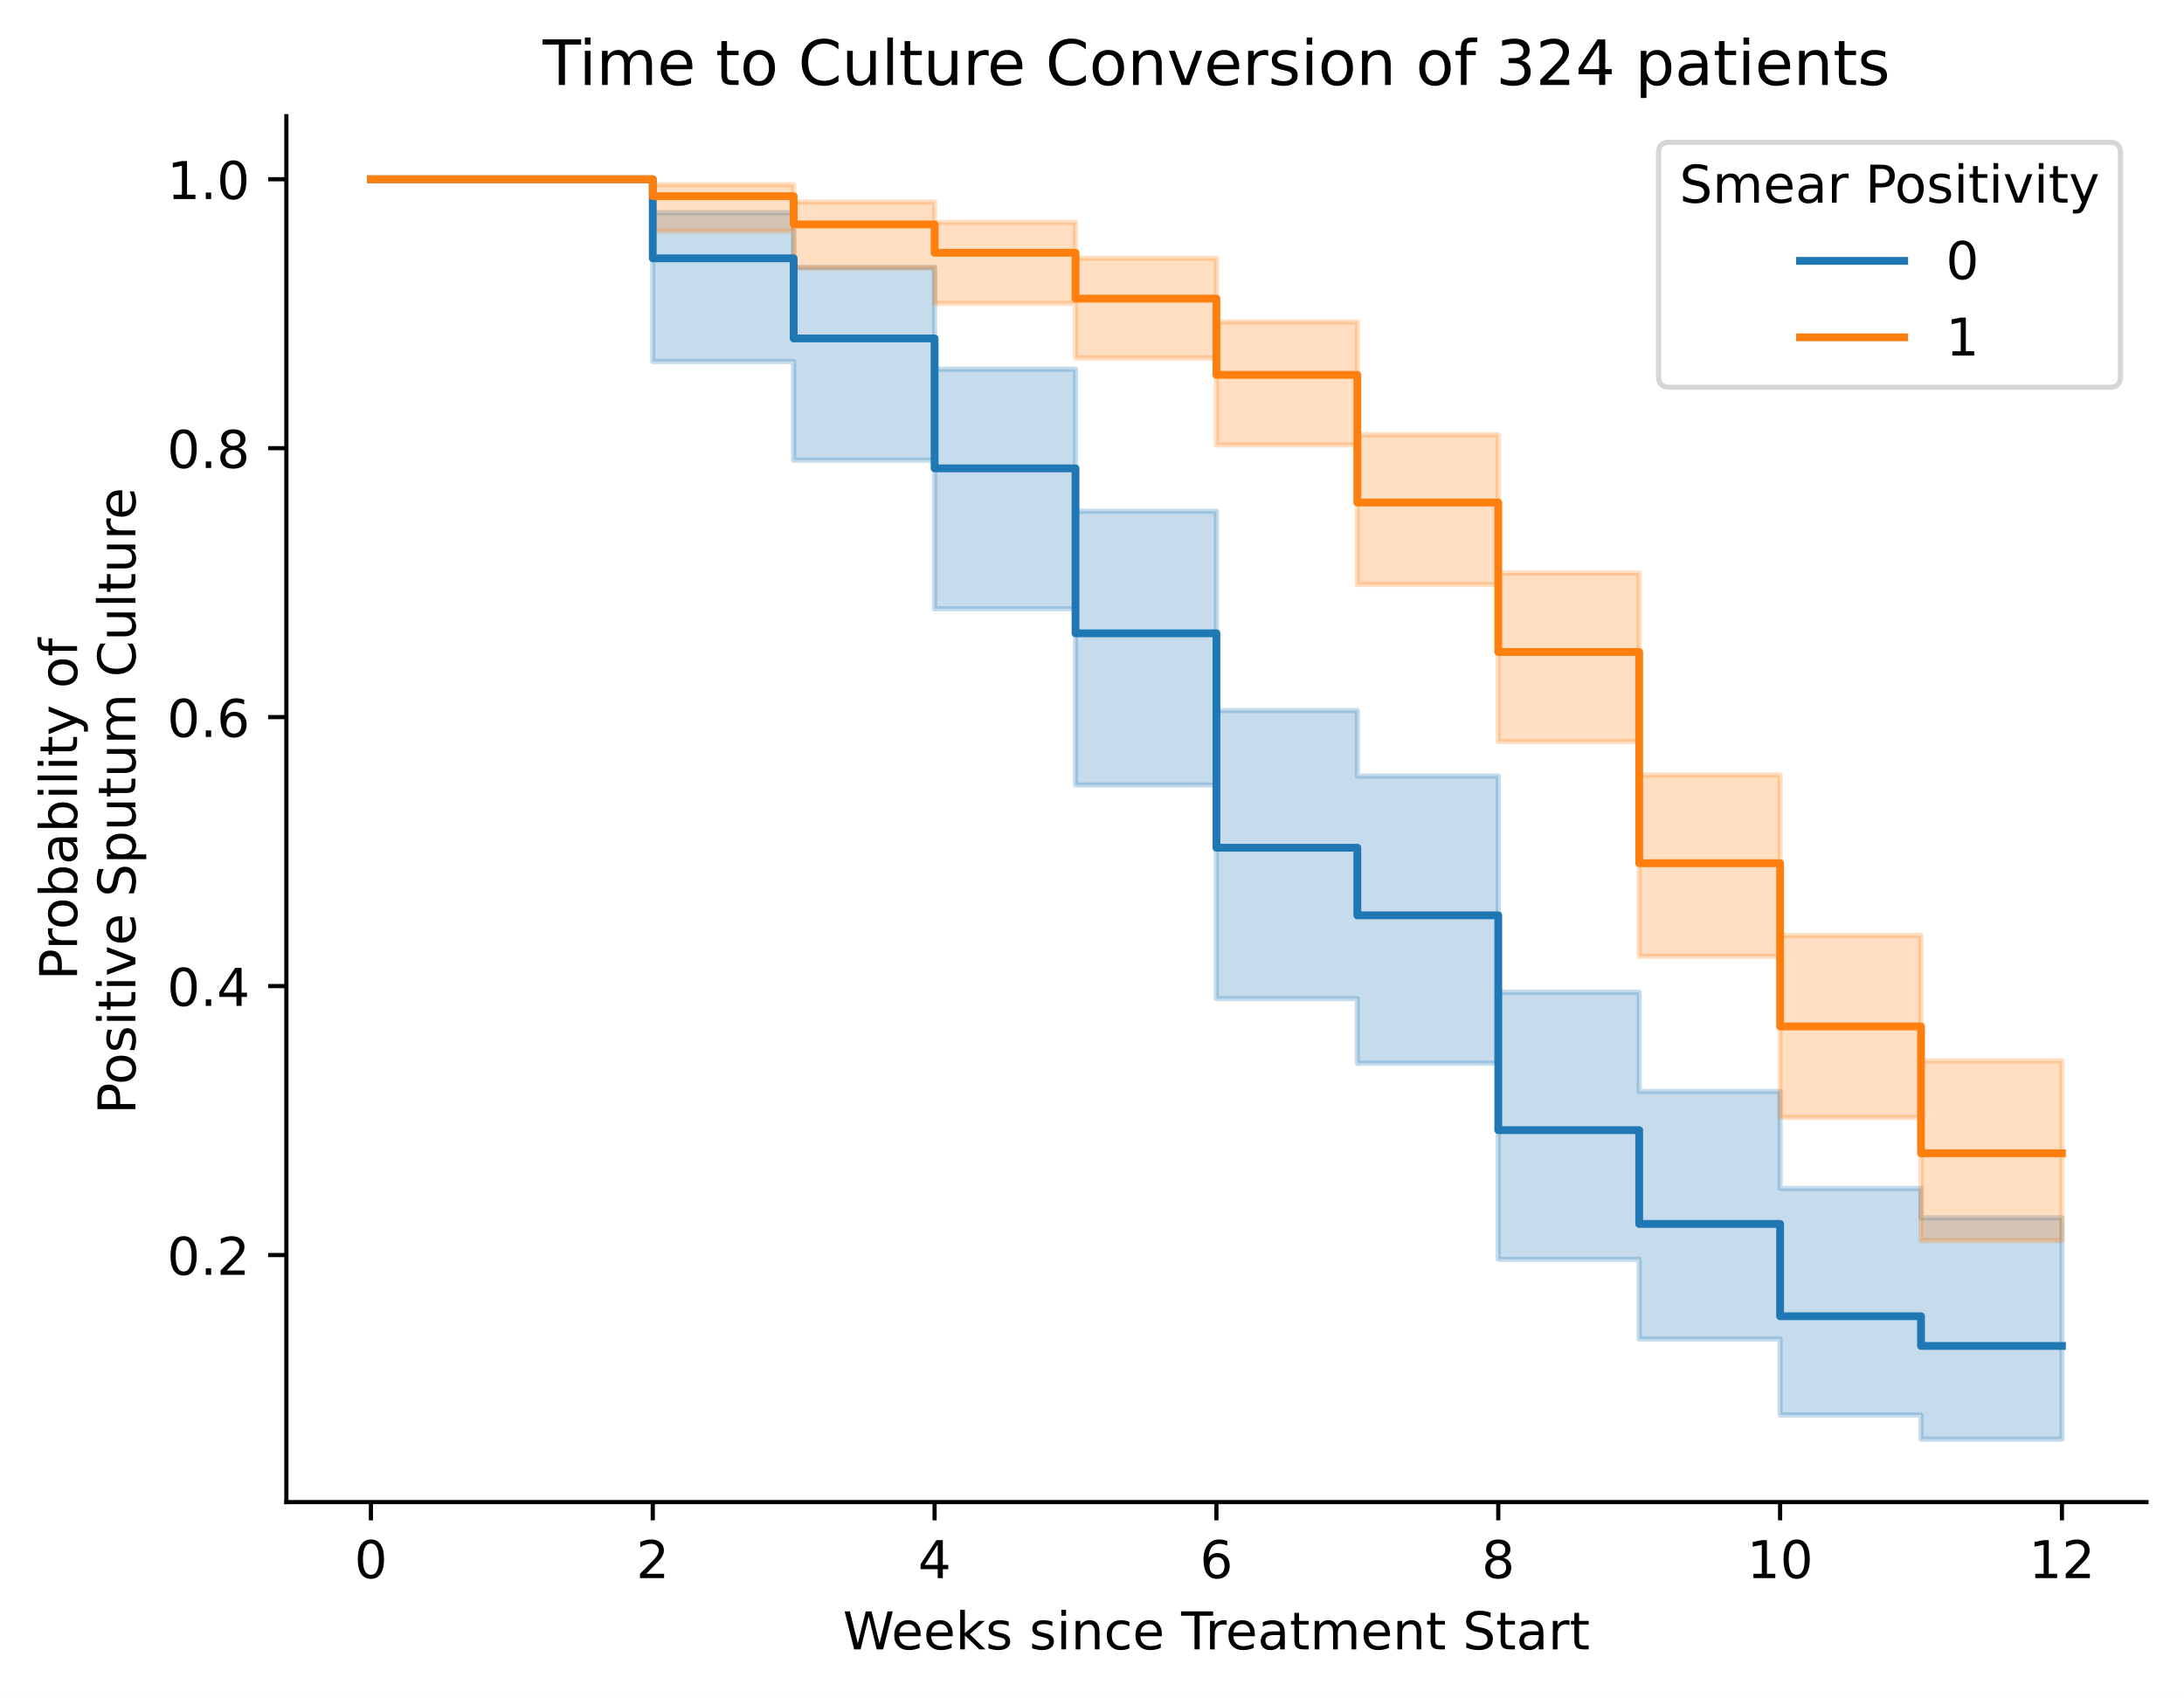
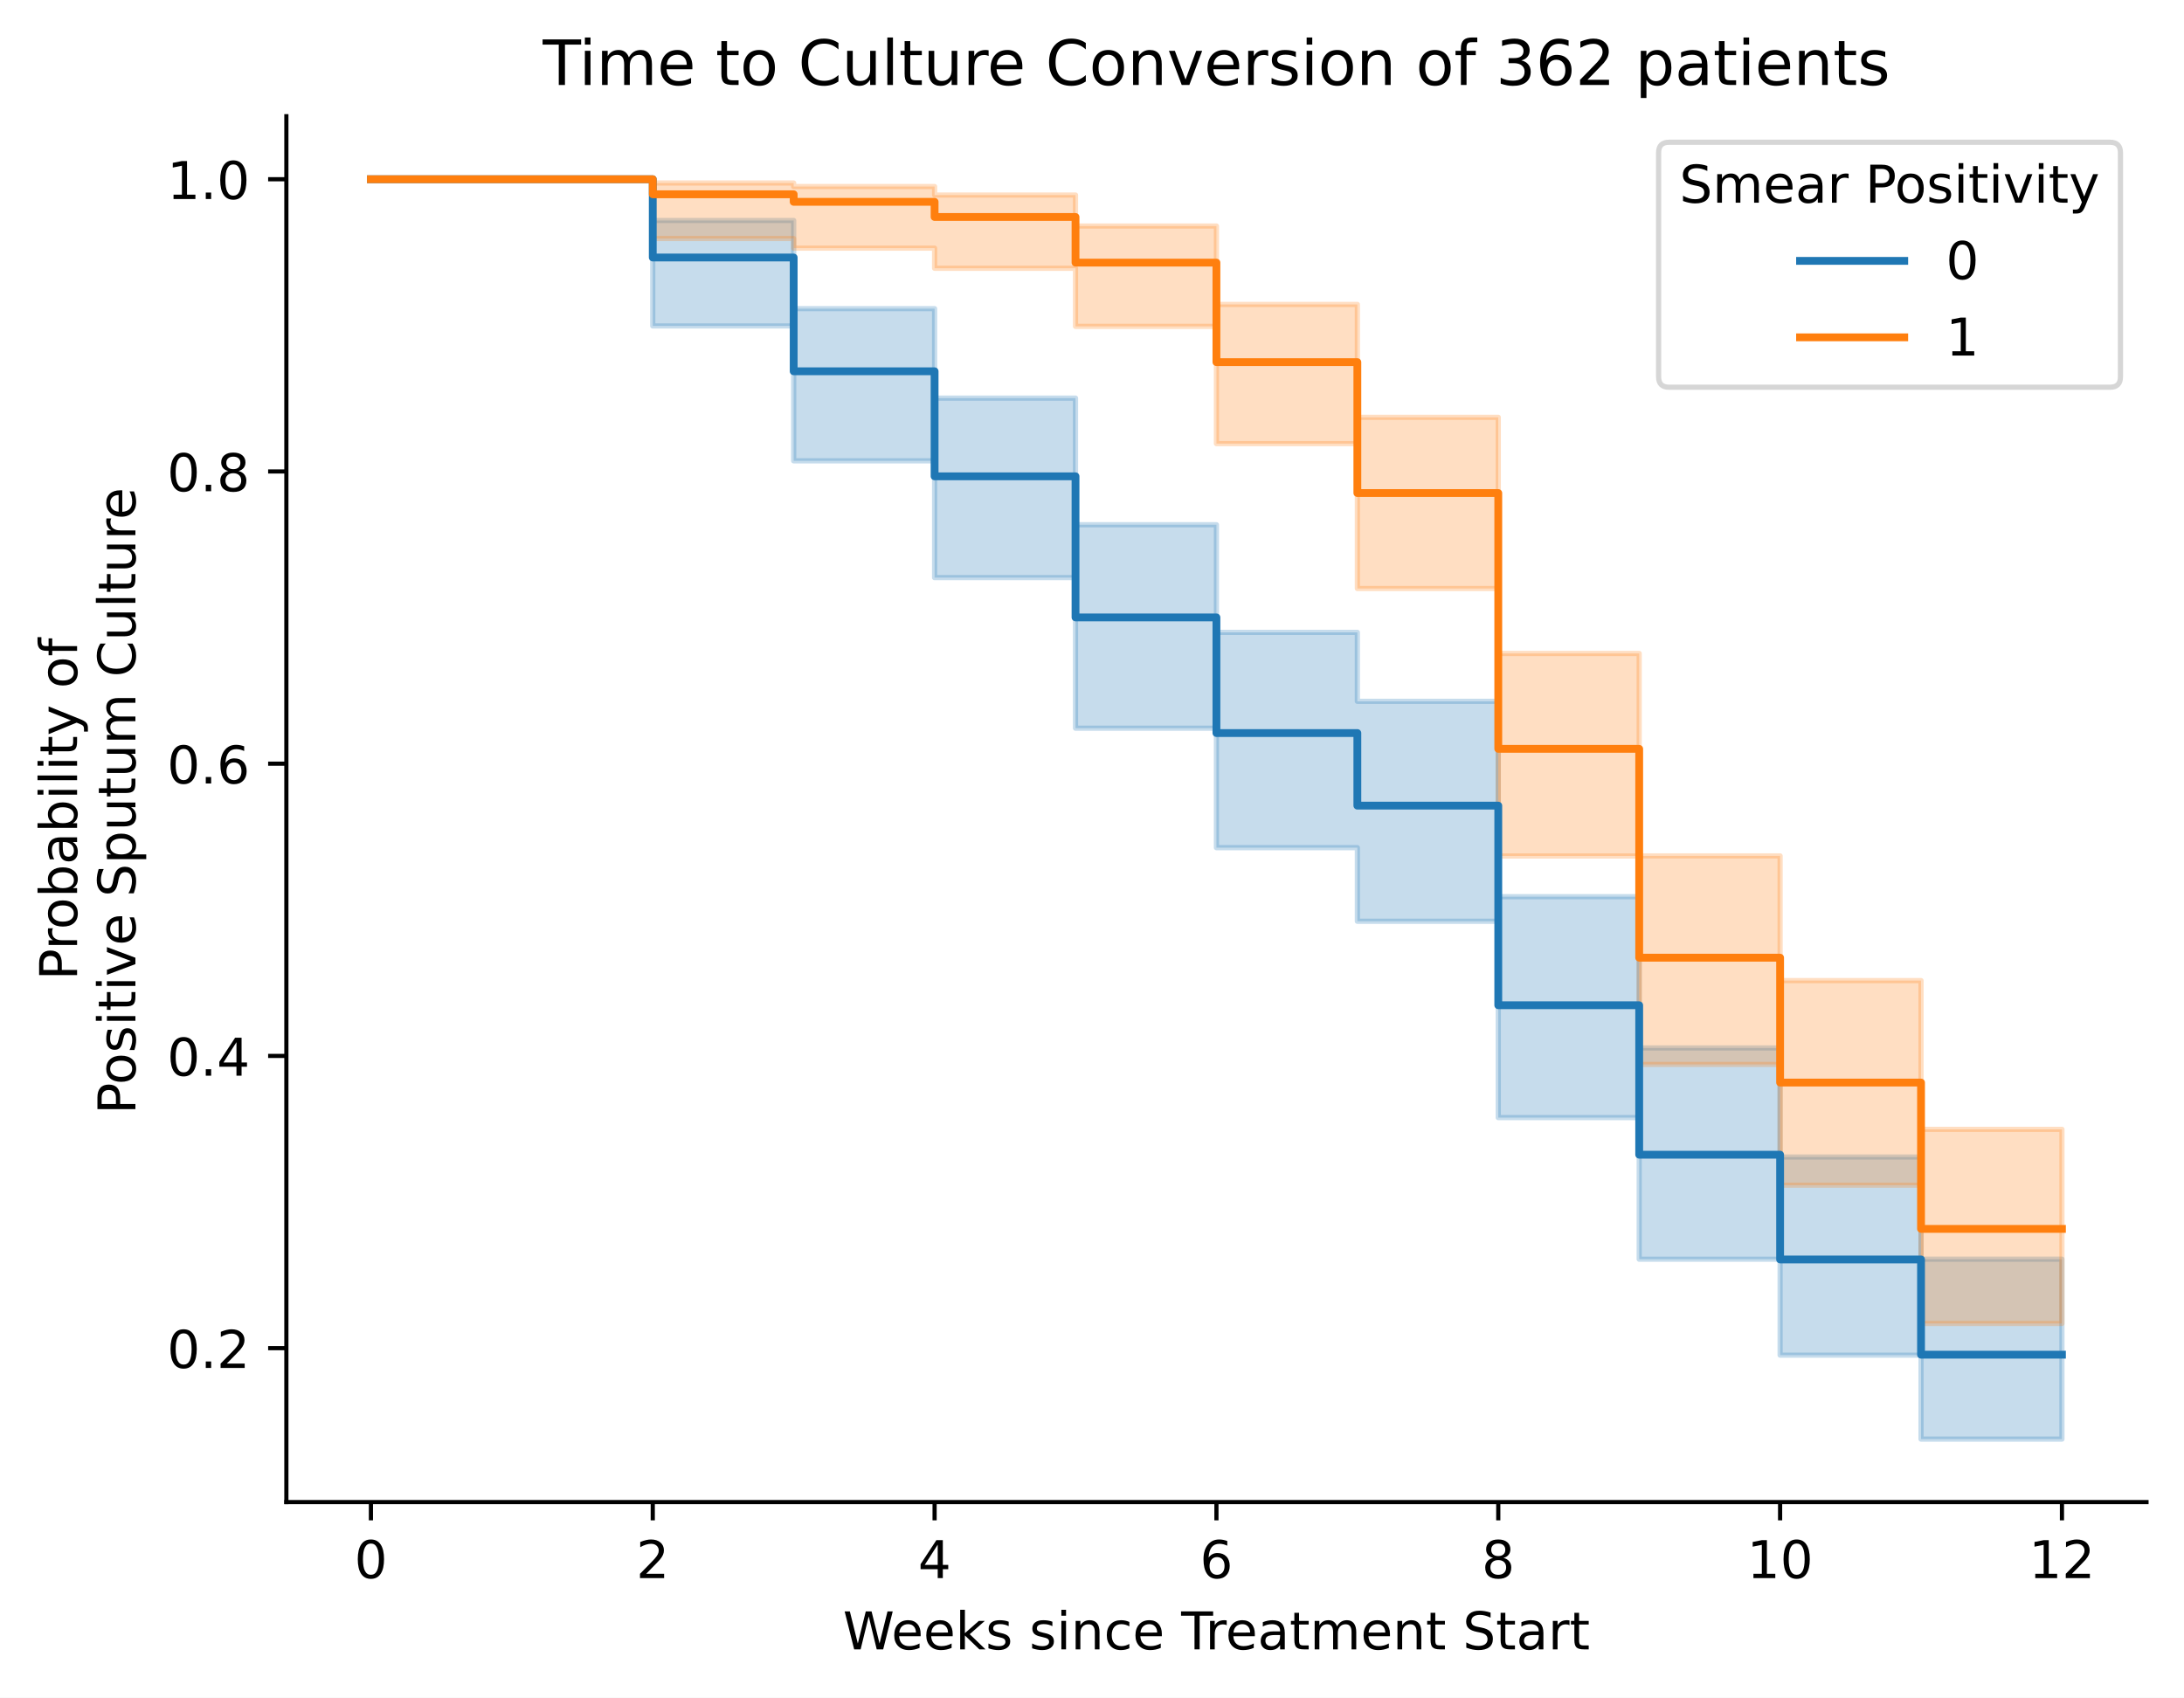
<svg xmlns="http://www.w3.org/2000/svg" xmlns:xlink="http://www.w3.org/1999/xlink" width="419.299pt" height="325.986pt" viewBox="0 0 419.299 325.986" version="1.1">
  <defs>
    <style type="text/css">*{stroke-linejoin: round; stroke-linecap: butt}</style>
  </defs>
  <g id="figure_1">
    <g id="patch_1">
      <path d="M 0 325.986  L 419.299 325.986  L 419.299 0  L 0 0  z " style="fill: #ffffff" />
    </g>
    <g id="axes_1">
      <g id="patch_2">
        <path d="M 54.979 288.43  L 412.099 288.43  L 412.099 22.318  L 54.979 22.318  z " style="fill: #ffffff" />
      </g>
      <g id="PolyCollection_1">
        <defs>
-           <path id="m99a803141c" d="M 71.212 -291.572  L 71.212 -291.572  L 125.321 -291.572  L 125.321 -256.569  L 152.375 -256.569  L 152.375 -237.633  L 179.43 -237.633  L 179.43 -209.095  L 206.485 -209.095  L 206.485 -175.26  L 233.539 -175.26  L 233.539 -134.23  L 260.594 -134.23  L 260.594 -121.825  L 287.648 -121.825  L 287.648 -84.176  L 314.703 -84.176  L 314.703 -68.878  L 341.757 -68.878  L 341.757 -54.281  L 368.812 -54.281  L 368.812 -49.652  L 395.866 -49.652  L 395.866 -49.652  L 395.866 -92.156  L 395.866 -92.156  L 395.866 -92.156  L 368.812 -92.156  L 368.812 -97.784  L 341.757 -97.784  L 341.757 -116.411  L 314.703 -116.411  L 314.703 -135.459  L 287.648 -135.459  L 287.648 -176.963  L 260.594 -176.963  L 260.594 -189.548  L 233.539 -189.548  L 233.539 -227.826  L 206.485 -227.826  L 206.485 -255.095  L 179.43 -255.095  L 179.43 -274.655  L 152.375 -274.655  L 152.375 -285.139  L 125.321 -285.139  L 125.321 -291.572  L 71.212 -291.572  z " style="stroke: #1f77b4; stroke-opacity: 0.25" />
+           <path id="m50fc0c1770" d="M 71.212 -291.572  L 71.212 -291.572  L 125.321 -291.572  L 125.321 -263.397  L 152.375 -263.397  L 152.375 -237.497  L 179.43 -237.497  L 179.43 -215.072  L 206.485 -215.072  L 206.485 -186.16  L 233.539 -186.16  L 233.539 -163.22  L 260.594 -163.22  L 260.594 -149.087  L 287.648 -149.087  L 287.648 -111.39  L 314.703 -111.39  L 314.703 -84.195  L 341.757 -84.195  L 341.757 -65.771  L 368.812 -65.771  L 368.812 -49.652  L 395.866 -49.652  L 395.866 -49.652  L 395.866 -84.203  L 395.866 -84.203  L 395.866 -84.203  L 368.812 -84.203  L 368.812 -103.818  L 341.757 -103.818  L 341.757 -124.759  L 314.703 -124.759  L 314.703 -153.805  L 287.648 -153.805  L 287.648 -191.32  L 260.594 -191.32  L 260.594 -204.559  L 233.539 -204.559  L 233.539 -225.232  L 206.485 -225.232  L 206.485 -249.541  L 179.43 -249.541  L 179.43 -266.719  L 152.375 -266.719  L 152.375 -283.649  L 125.321 -283.649  L 125.321 -291.572  L 71.212 -291.572  z " style="stroke: #1f77b4; stroke-opacity: 0.25" />
        </defs>
-         <g clip-path="url(#p870576a535)">
-           <use xlink:href="#m99a803141c" x="0" y="325.986" style="fill: #1f77b4; fill-opacity: 0.25; stroke: #1f77b4; stroke-opacity: 0.25" />
+         <g clip-path="url(#p5bf9f78419)">
+           <use xlink:href="#m50fc0c1770" x="0" y="325.986" style="fill: #1f77b4; fill-opacity: 0.25; stroke: #1f77b4; stroke-opacity: 0.25" />
        </g>
      </g>
      <g id="PolyCollection_2">
        <defs>
-           <path id="mbe8185b629" d="M 71.212 -291.572  L 71.212 -291.572  L 98.266 -291.572  L 98.266 -291.572  L 125.321 -291.572  L 125.321 -281.613  L 152.375 -281.613  L 152.375 -274.508  L 179.43 -274.508  L 179.43 -267.722  L 206.485 -267.722  L 206.485 -257.251  L 233.539 -257.251  L 233.539 -240.554  L 260.594 -240.554  L 260.594 -213.742  L 287.648 -213.742  L 287.648 -183.593  L 314.703 -183.593  L 314.703 -142.36  L 341.757 -142.36  L 341.757 -111.428  L 368.812 -111.428  L 368.812 -87.769  L 395.866 -87.769  L 395.866 -87.769  L 395.866 -122.262  L 395.866 -122.262  L 395.866 -122.262  L 368.812 -122.262  L 368.812 -146.348  L 341.757 -146.348  L 341.757 -177.156  L 314.703 -177.156  L 314.703 -215.956  L 287.648 -215.956  L 287.648 -242.497  L 260.594 -242.497  L 260.594 -264.156  L 233.539 -264.156  L 233.539 -276.388  L 206.485 -276.388  L 206.485 -283.273  L 179.43 -283.273  L 179.43 -287.195  L 152.375 -287.195  L 152.375 -290.518  L 125.321 -290.518  L 125.321 -291.572  L 98.266 -291.572  L 98.266 -291.572  L 71.212 -291.572  z " style="stroke: #ff7f0e; stroke-opacity: 0.25" />
+           <path id="m0e8eec5d6a" d="M 71.212 -291.572  L 71.212 -291.572  L 125.321 -291.572  L 125.321 -280.184  L 152.375 -280.184  L 152.375 -278.337  L 179.43 -278.337  L 179.43 -274.476  L 206.485 -274.476  L 206.485 -263.316  L 233.539 -263.316  L 233.539 -240.804  L 260.594 -240.804  L 260.594 -212.983  L 287.648 -212.983  L 287.648 -161.622  L 314.703 -161.622  L 314.703 -121.6  L 341.757 -121.6  L 341.757 -98.407  L 368.812 -98.407  L 368.812 -71.853  L 395.866 -71.853  L 395.866 -71.853  L 395.866 -109.129  L 395.866 -109.129  L 395.866 -109.129  L 368.812 -109.129  L 368.812 -137.693  L 341.757 -137.693  L 341.757 -161.635  L 314.703 -161.635  L 314.703 -200.51  L 287.648 -200.51  L 287.648 -245.854  L 260.594 -245.854  L 260.594 -267.524  L 233.539 -267.524  L 233.539 -282.588  L 206.485 -282.588  L 206.485 -288.533  L 179.43 -288.533  L 179.43 -290.166  L 152.375 -290.166  L 152.375 -290.846  L 125.321 -290.846  L 125.321 -291.572  L 71.212 -291.572  z " style="stroke: #ff7f0e; stroke-opacity: 0.25" />
        </defs>
-         <g clip-path="url(#p870576a535)">
-           <use xlink:href="#mbe8185b629" x="0" y="325.986" style="fill: #ff7f0e; fill-opacity: 0.25; stroke: #ff7f0e; stroke-opacity: 0.25" />
+         <g clip-path="url(#p5bf9f78419)">
+           <use xlink:href="#m0e8eec5d6a" x="0" y="325.986" style="fill: #ff7f0e; fill-opacity: 0.25; stroke: #ff7f0e; stroke-opacity: 0.25" />
        </g>
      </g>
      <g id="matplotlib.axis_1">
        <g id="xtick_1">
          <g id="line2d_1">
            <defs>
-               <path id="m3763940295" d="M 0 0  L 0 3.5  " style="stroke: #000000; stroke-width: 0.8" />
+               <path id="m366f768bfb" d="M 0 0  L 0 3.5  " style="stroke: #000000; stroke-width: 0.8" />
            </defs>
            <g>
-               <use xlink:href="#m3763940295" x="71.212" y="288.43" style="stroke: #000000; stroke-width: 0.8" />
+               <use xlink:href="#m366f768bfb" x="71.212" y="288.43" style="stroke: #000000; stroke-width: 0.8" />
            </g>
          </g>
          <g id="text_1">
            <g transform="translate(68.03054 303.0286) scale(0.1 -0.1)">
              <defs>
                <path id="DejaVuSans-30" d="M 2034 4250  Q 1547 4250 1301 3770  Q 1056 3291 1056 2328  Q 1056 1369 1301 889  Q 1547 409 2034 409  Q 2525 409 2770 889  Q 3016 1369 3016 2328  Q 3016 3291 2770 3770  Q 2525 4250 2034 4250  z M 2034 4750  Q 2819 4750 3233 4129  Q 3647 3509 3647 2328  Q 3647 1150 3233 529  Q 2819 -91 2034 -91  Q 1250 -91 836 529  Q 422 1150 422 2328  Q 422 3509 836 4129  Q 1250 4750 2034 4750  z " transform="scale(0.015625)" />
              </defs>
              <use xlink:href="#DejaVuSans-30" />
            </g>
          </g>
        </g>
        <g id="xtick_2">
          <g id="line2d_2">
            <g>
-               <use xlink:href="#m3763940295" x="125.321" y="288.43" style="stroke: #000000; stroke-width: 0.8" />
+               <use xlink:href="#m366f768bfb" x="125.321" y="288.43" style="stroke: #000000; stroke-width: 0.8" />
            </g>
          </g>
          <g id="text_2">
            <g transform="translate(122.1396 303.0286) scale(0.1 -0.1)">
              <defs>
                <path id="DejaVuSans-32" d="M 1228 531  L 3431 531  L 3431 0  L 469 0  L 469 531  Q 828 903 1448 1529  Q 2069 2156 2228 2338  Q 2531 2678 2651 2914  Q 2772 3150 2772 3378  Q 2772 3750 2511 3984  Q 2250 4219 1831 4219  Q 1534 4219 1204 4116  Q 875 4013 500 3803  L 500 4441  Q 881 4594 1212 4672  Q 1544 4750 1819 4750  Q 2544 4750 2975 4387  Q 3406 4025 3406 3419  Q 3406 3131 3298 2873  Q 3191 2616 2906 2266  Q 2828 2175 2409 1742  Q 1991 1309 1228 531  z " transform="scale(0.015625)" />
              </defs>
              <use xlink:href="#DejaVuSans-32" />
            </g>
          </g>
        </g>
        <g id="xtick_3">
          <g id="line2d_3">
            <g>
-               <use xlink:href="#m3763940295" x="179.43" y="288.43" style="stroke: #000000; stroke-width: 0.8" />
+               <use xlink:href="#m366f768bfb" x="179.43" y="288.43" style="stroke: #000000; stroke-width: 0.8" />
            </g>
          </g>
          <g id="text_3">
            <g transform="translate(176.2487 303.0286) scale(0.1 -0.1)">
              <defs>
                <path id="DejaVuSans-34" d="M 2419 4116  L 825 1625  L 2419 1625  L 2419 4116  z M 2253 4666  L 3047 4666  L 3047 1625  L 3713 1625  L 3713 1100  L 3047 1100  L 3047 0  L 2419 0  L 2419 1100  L 313 1100  L 313 1709  L 2253 4666  z " transform="scale(0.015625)" />
              </defs>
              <use xlink:href="#DejaVuSans-34" />
            </g>
          </g>
        </g>
        <g id="xtick_4">
          <g id="line2d_4">
            <g>
-               <use xlink:href="#m3763940295" x="233.539" y="288.43" style="stroke: #000000; stroke-width: 0.8" />
+               <use xlink:href="#m366f768bfb" x="233.539" y="288.43" style="stroke: #000000; stroke-width: 0.8" />
            </g>
          </g>
          <g id="text_4">
            <g transform="translate(230.3578 303.0286) scale(0.1 -0.1)">
              <defs>
                <path id="DejaVuSans-36" d="M 2113 2584  Q 1688 2584 1439 2293  Q 1191 2003 1191 1497  Q 1191 994 1439 701  Q 1688 409 2113 409  Q 2538 409 2786 701  Q 3034 994 3034 1497  Q 3034 2003 2786 2293  Q 2538 2584 2113 2584  z M 3366 4563  L 3366 3988  Q 3128 4100 2886 4159  Q 2644 4219 2406 4219  Q 1781 4219 1451 3797  Q 1122 3375 1075 2522  Q 1259 2794 1537 2939  Q 1816 3084 2150 3084  Q 2853 3084 3261 2657  Q 3669 2231 3669 1497  Q 3669 778 3244 343  Q 2819 -91 2113 -91  Q 1303 -91 875 529  Q 447 1150 447 2328  Q 447 3434 972 4092  Q 1497 4750 2381 4750  Q 2619 4750 2861 4703  Q 3103 4656 3366 4563  z " transform="scale(0.015625)" />
              </defs>
              <use xlink:href="#DejaVuSans-36" />
            </g>
          </g>
        </g>
        <g id="xtick_5">
          <g id="line2d_5">
            <g>
-               <use xlink:href="#m3763940295" x="287.648" y="288.43" style="stroke: #000000; stroke-width: 0.8" />
+               <use xlink:href="#m366f768bfb" x="287.648" y="288.43" style="stroke: #000000; stroke-width: 0.8" />
            </g>
          </g>
          <g id="text_5">
            <g transform="translate(284.4669 303.0286) scale(0.1 -0.1)">
              <defs>
                <path id="DejaVuSans-38" d="M 2034 2216  Q 1584 2216 1326 1975  Q 1069 1734 1069 1313  Q 1069 891 1326 650  Q 1584 409 2034 409  Q 2484 409 2743 651  Q 3003 894 3003 1313  Q 3003 1734 2745 1975  Q 2488 2216 2034 2216  z M 1403 2484  Q 997 2584 770 2862  Q 544 3141 544 3541  Q 544 4100 942 4425  Q 1341 4750 2034 4750  Q 2731 4750 3128 4425  Q 3525 4100 3525 3541  Q 3525 3141 3298 2862  Q 3072 2584 2669 2484  Q 3125 2378 3379 2068  Q 3634 1759 3634 1313  Q 3634 634 3220 271  Q 2806 -91 2034 -91  Q 1263 -91 848 271  Q 434 634 434 1313  Q 434 1759 690 2068  Q 947 2378 1403 2484  z M 1172 3481  Q 1172 3119 1398 2916  Q 1625 2713 2034 2713  Q 2441 2713 2670 2916  Q 2900 3119 2900 3481  Q 2900 3844 2670 4047  Q 2441 4250 2034 4250  Q 1625 4250 1398 4047  Q 1172 3844 1172 3481  z " transform="scale(0.015625)" />
              </defs>
              <use xlink:href="#DejaVuSans-38" />
            </g>
          </g>
        </g>
        <g id="xtick_6">
          <g id="line2d_6">
            <g>
-               <use xlink:href="#m3763940295" x="341.757" y="288.43" style="stroke: #000000; stroke-width: 0.8" />
+               <use xlink:href="#m366f768bfb" x="341.757" y="288.43" style="stroke: #000000; stroke-width: 0.8" />
            </g>
          </g>
          <g id="text_6">
            <g transform="translate(335.3947 303.0286) scale(0.1 -0.1)">
              <defs>
                <path id="DejaVuSans-31" d="M 794 531  L 1825 531  L 1825 4091  L 703 3866  L 703 4441  L 1819 4666  L 2450 4666  L 2450 531  L 3481 531  L 3481 0  L 794 0  L 794 531  z " transform="scale(0.015625)" />
              </defs>
              <use xlink:href="#DejaVuSans-31" />
              <use xlink:href="#DejaVuSans-30" x="63.623" />
            </g>
          </g>
        </g>
        <g id="xtick_7">
          <g id="line2d_7">
            <g>
-               <use xlink:href="#m3763940295" x="395.866" y="288.43" style="stroke: #000000; stroke-width: 0.8" />
+               <use xlink:href="#m366f768bfb" x="395.866" y="288.43" style="stroke: #000000; stroke-width: 0.8" />
            </g>
          </g>
          <g id="text_7">
            <g transform="translate(389.5038 303.0286) scale(0.1 -0.1)">
              <use xlink:href="#DejaVuSans-31" />
              <use xlink:href="#DejaVuSans-32" x="63.623" />
            </g>
          </g>
        </g>
        <g id="text_8">
          <g transform="translate(161.8305 316.7067) scale(0.1 -0.1)">
            <defs>
              <path id="DejaVuSans-57" d="M 213 4666  L 850 4666  L 1831 722  L 2809 4666  L 3519 4666  L 4500 722  L 5478 4666  L 6119 4666  L 4947 0  L 4153 0  L 3169 4050  L 2175 0  L 1381 0  L 213 4666  z " transform="scale(0.015625)" />
              <path id="DejaVuSans-65" d="M 3597 1894  L 3597 1613  L 953 1613  Q 991 1019 1311 708  Q 1631 397 2203 397  Q 2534 397 2845 478  Q 3156 559 3463 722  L 3463 178  Q 3153 47 2828 -22  Q 2503 -91 2169 -91  Q 1331 -91 842 396  Q 353 884 353 1716  Q 353 2575 817 3079  Q 1281 3584 2069 3584  Q 2775 3584 3186 3129  Q 3597 2675 3597 1894  z M 3022 2063  Q 3016 2534 2758 2815  Q 2500 3097 2075 3097  Q 1594 3097 1305 2825  Q 1016 2553 972 2059  L 3022 2063  z " transform="scale(0.015625)" />
              <path id="DejaVuSans-6b" d="M 581 4863  L 1159 4863  L 1159 1991  L 2875 3500  L 3609 3500  L 1753 1863  L 3688 0  L 2938 0  L 1159 1709  L 1159 0  L 581 0  L 581 4863  z " transform="scale(0.015625)" />
              <path id="DejaVuSans-73" d="M 2834 3397  L 2834 2853  Q 2591 2978 2328 3040  Q 2066 3103 1784 3103  Q 1356 3103 1142 2972  Q 928 2841 928 2578  Q 928 2378 1081 2264  Q 1234 2150 1697 2047  L 1894 2003  Q 2506 1872 2764 1633  Q 3022 1394 3022 966  Q 3022 478 2636 193  Q 2250 -91 1575 -91  Q 1294 -91 989 -36  Q 684 19 347 128  L 347 722  Q 666 556 975 473  Q 1284 391 1588 391  Q 1994 391 2212 530  Q 2431 669 2431 922  Q 2431 1156 2273 1281  Q 2116 1406 1581 1522  L 1381 1569  Q 847 1681 609 1914  Q 372 2147 372 2553  Q 372 3047 722 3315  Q 1072 3584 1716 3584  Q 2034 3584 2315 3537  Q 2597 3491 2834 3397  z " transform="scale(0.015625)" />
              <path id="DejaVuSans-20" transform="scale(0.015625)" />
              <path id="DejaVuSans-69" d="M 603 3500  L 1178 3500  L 1178 0  L 603 0  L 603 3500  z M 603 4863  L 1178 4863  L 1178 4134  L 603 4134  L 603 4863  z " transform="scale(0.015625)" />
              <path id="DejaVuSans-6e" d="M 3513 2113  L 3513 0  L 2938 0  L 2938 2094  Q 2938 2591 2744 2837  Q 2550 3084 2163 3084  Q 1697 3084 1428 2787  Q 1159 2491 1159 1978  L 1159 0  L 581 0  L 581 3500  L 1159 3500  L 1159 2956  Q 1366 3272 1645 3428  Q 1925 3584 2291 3584  Q 2894 3584 3203 3211  Q 3513 2838 3513 2113  z " transform="scale(0.015625)" />
              <path id="DejaVuSans-63" d="M 3122 3366  L 3122 2828  Q 2878 2963 2633 3030  Q 2388 3097 2138 3097  Q 1578 3097 1268 2742  Q 959 2388 959 1747  Q 959 1106 1268 751  Q 1578 397 2138 397  Q 2388 397 2633 464  Q 2878 531 3122 666  L 3122 134  Q 2881 22 2623 -34  Q 2366 -91 2075 -91  Q 1284 -91 818 406  Q 353 903 353 1747  Q 353 2603 823 3093  Q 1294 3584 2113 3584  Q 2378 3584 2631 3529  Q 2884 3475 3122 3366  z " transform="scale(0.015625)" />
              <path id="DejaVuSans-54" d="M -19 4666  L 3928 4666  L 3928 4134  L 2272 4134  L 2272 0  L 1638 0  L 1638 4134  L -19 4134  L -19 4666  z " transform="scale(0.015625)" />
              <path id="DejaVuSans-72" d="M 2631 2963  Q 2534 3019 2420 3045  Q 2306 3072 2169 3072  Q 1681 3072 1420 2755  Q 1159 2438 1159 1844  L 1159 0  L 581 0  L 581 3500  L 1159 3500  L 1159 2956  Q 1341 3275 1631 3429  Q 1922 3584 2338 3584  Q 2397 3584 2469 3576  Q 2541 3569 2628 3553  L 2631 2963  z " transform="scale(0.015625)" />
              <path id="DejaVuSans-61" d="M 2194 1759  Q 1497 1759 1228 1600  Q 959 1441 959 1056  Q 959 750 1161 570  Q 1363 391 1709 391  Q 2188 391 2477 730  Q 2766 1069 2766 1631  L 2766 1759  L 2194 1759  z M 3341 1997  L 3341 0  L 2766 0  L 2766 531  Q 2569 213 2275 61  Q 1981 -91 1556 -91  Q 1019 -91 701 211  Q 384 513 384 1019  Q 384 1609 779 1909  Q 1175 2209 1959 2209  L 2766 2209  L 2766 2266  Q 2766 2663 2505 2880  Q 2244 3097 1772 3097  Q 1472 3097 1187 3025  Q 903 2953 641 2809  L 641 3341  Q 956 3463 1253 3523  Q 1550 3584 1831 3584  Q 2591 3584 2966 3190  Q 3341 2797 3341 1997  z " transform="scale(0.015625)" />
              <path id="DejaVuSans-74" d="M 1172 4494  L 1172 3500  L 2356 3500  L 2356 3053  L 1172 3053  L 1172 1153  Q 1172 725 1289 603  Q 1406 481 1766 481  L 2356 481  L 2356 0  L 1766 0  Q 1100 0 847 248  Q 594 497 594 1153  L 594 3053  L 172 3053  L 172 3500  L 594 3500  L 594 4494  L 1172 4494  z " transform="scale(0.015625)" />
              <path id="DejaVuSans-6d" d="M 3328 2828  Q 3544 3216 3844 3400  Q 4144 3584 4550 3584  Q 5097 3584 5394 3201  Q 5691 2819 5691 2113  L 5691 0  L 5113 0  L 5113 2094  Q 5113 2597 4934 2840  Q 4756 3084 4391 3084  Q 3944 3084 3684 2787  Q 3425 2491 3425 1978  L 3425 0  L 2847 0  L 2847 2094  Q 2847 2600 2669 2842  Q 2491 3084 2119 3084  Q 1678 3084 1418 2786  Q 1159 2488 1159 1978  L 1159 0  L 581 0  L 581 3500  L 1159 3500  L 1159 2956  Q 1356 3278 1631 3431  Q 1906 3584 2284 3584  Q 2666 3584 2933 3390  Q 3200 3197 3328 2828  z " transform="scale(0.015625)" />
              <path id="DejaVuSans-53" d="M 3425 4513  L 3425 3897  Q 3066 4069 2747 4153  Q 2428 4238 2131 4238  Q 1616 4238 1336 4038  Q 1056 3838 1056 3469  Q 1056 3159 1242 3001  Q 1428 2844 1947 2747  L 2328 2669  Q 3034 2534 3370 2195  Q 3706 1856 3706 1288  Q 3706 609 3251 259  Q 2797 -91 1919 -91  Q 1588 -91 1214 -16  Q 841 59 441 206  L 441 856  Q 825 641 1194 531  Q 1563 422 1919 422  Q 2459 422 2753 634  Q 3047 847 3047 1241  Q 3047 1584 2836 1778  Q 2625 1972 2144 2069  L 1759 2144  Q 1053 2284 737 2584  Q 422 2884 422 3419  Q 422 4038 858 4394  Q 1294 4750 2059 4750  Q 2388 4750 2728 4690  Q 3069 4631 3425 4513  z " transform="scale(0.015625)" />
            </defs>
            <use xlink:href="#DejaVuSans-57" />
            <use xlink:href="#DejaVuSans-65" x="93.002" />
            <use xlink:href="#DejaVuSans-65" x="154.525" />
            <use xlink:href="#DejaVuSans-6b" x="216.049" />
            <use xlink:href="#DejaVuSans-73" x="273.959" />
            <use xlink:href="#DejaVuSans-20" x="326.059" />
            <use xlink:href="#DejaVuSans-73" x="357.846" />
            <use xlink:href="#DejaVuSans-69" x="409.945" />
            <use xlink:href="#DejaVuSans-6e" x="437.729" />
            <use xlink:href="#DejaVuSans-63" x="501.107" />
            <use xlink:href="#DejaVuSans-65" x="556.088" />
            <use xlink:href="#DejaVuSans-20" x="617.611" />
            <use xlink:href="#DejaVuSans-54" x="649.398" />
            <use xlink:href="#DejaVuSans-72" x="695.732" />
            <use xlink:href="#DejaVuSans-65" x="734.596" />
            <use xlink:href="#DejaVuSans-61" x="796.119" />
            <use xlink:href="#DejaVuSans-74" x="857.398" />
            <use xlink:href="#DejaVuSans-6d" x="896.607" />
            <use xlink:href="#DejaVuSans-65" x="994.02" />
            <use xlink:href="#DejaVuSans-6e" x="1055.543" />
            <use xlink:href="#DejaVuSans-74" x="1118.922" />
            <use xlink:href="#DejaVuSans-20" x="1158.131" />
            <use xlink:href="#DejaVuSans-53" x="1189.918" />
            <use xlink:href="#DejaVuSans-74" x="1253.395" />
            <use xlink:href="#DejaVuSans-61" x="1292.604" />
            <use xlink:href="#DejaVuSans-72" x="1353.883" />
            <use xlink:href="#DejaVuSans-74" x="1394.996" />
          </g>
        </g>
      </g>
      <g id="matplotlib.axis_2">
        <g id="ytick_1">
          <g id="line2d_8">
            <defs>
-               <path id="m1601d5e1bb" d="M 0 0  L -3.5 0  " style="stroke: #000000; stroke-width: 0.8" />
+               <path id="m1afaeebacd" d="M 0 0  L -3.5 0  " style="stroke: #000000; stroke-width: 0.8" />
            </defs>
            <g>
-               <use xlink:href="#m1601d5e1bb" x="54.979" y="240.988" style="stroke: #000000; stroke-width: 0.8" />
+               <use xlink:href="#m1afaeebacd" x="54.979" y="258.868" style="stroke: #000000; stroke-width: 0.8" />
            </g>
          </g>
          <g id="text_9">
-             <g transform="translate(32.07594 244.7869) scale(0.1 -0.1)">
+             <g transform="translate(32.07594 262.667) scale(0.1 -0.1)">
              <defs>
                <path id="DejaVuSans-2e" d="M 684 794  L 1344 794  L 1344 0  L 684 0  L 684 794  z " transform="scale(0.015625)" />
              </defs>
              <use xlink:href="#DejaVuSans-30" />
              <use xlink:href="#DejaVuSans-2e" x="63.623" />
              <use xlink:href="#DejaVuSans-32" x="95.41" />
            </g>
          </g>
        </g>
        <g id="ytick_2">
          <g id="line2d_9">
            <g>
-               <use xlink:href="#m1601d5e1bb" x="54.979" y="189.344" style="stroke: #000000; stroke-width: 0.8" />
+               <use xlink:href="#m1afaeebacd" x="54.979" y="202.754" style="stroke: #000000; stroke-width: 0.8" />
            </g>
          </g>
          <g id="text_10">
-             <g transform="translate(32.07594 193.1435) scale(0.1 -0.1)">
+             <g transform="translate(32.07594 206.5536) scale(0.1 -0.1)">
              <use xlink:href="#DejaVuSans-30" />
              <use xlink:href="#DejaVuSans-2e" x="63.623" />
              <use xlink:href="#DejaVuSans-34" x="95.41" />
            </g>
          </g>
        </g>
        <g id="ytick_3">
          <g id="line2d_10">
            <g>
-               <use xlink:href="#m1601d5e1bb" x="54.979" y="137.701" style="stroke: #000000; stroke-width: 0.8" />
+               <use xlink:href="#m1afaeebacd" x="54.979" y="146.641" style="stroke: #000000; stroke-width: 0.8" />
            </g>
          </g>
          <g id="text_11">
-             <g transform="translate(32.07594 141.5001) scale(0.1 -0.1)">
+             <g transform="translate(32.07594 150.4402) scale(0.1 -0.1)">
              <use xlink:href="#DejaVuSans-30" />
              <use xlink:href="#DejaVuSans-2e" x="63.623" />
              <use xlink:href="#DejaVuSans-36" x="95.41" />
            </g>
          </g>
        </g>
        <g id="ytick_4">
          <g id="line2d_11">
            <g>
-               <use xlink:href="#m1601d5e1bb" x="54.979" y="86.058" style="stroke: #000000; stroke-width: 0.8" />
+               <use xlink:href="#m1afaeebacd" x="54.979" y="90.528" style="stroke: #000000; stroke-width: 0.8" />
            </g>
          </g>
          <g id="text_12">
-             <g transform="translate(32.07594 89.85674) scale(0.1 -0.1)">
+             <g transform="translate(32.07594 94.32676) scale(0.1 -0.1)">
              <use xlink:href="#DejaVuSans-30" />
              <use xlink:href="#DejaVuSans-2e" x="63.623" />
              <use xlink:href="#DejaVuSans-38" x="95.41" />
            </g>
          </g>
        </g>
        <g id="ytick_5">
          <g id="line2d_12">
            <g>
-               <use xlink:href="#m1601d5e1bb" x="54.979" y="34.414" style="stroke: #000000; stroke-width: 0.8" />
+               <use xlink:href="#m1afaeebacd" x="54.979" y="34.414" style="stroke: #000000; stroke-width: 0.8" />
            </g>
          </g>
          <g id="text_13">
            <g transform="translate(32.07594 38.21334) scale(0.1 -0.1)">
              <use xlink:href="#DejaVuSans-31" />
              <use xlink:href="#DejaVuSans-2e" x="63.623" />
              <use xlink:href="#DejaVuSans-30" x="95.41" />
            </g>
          </g>
        </g>
        <g id="text_14">
          <g transform="translate(14.79844 188.2116) rotate(-90) scale(0.1 -0.1)">
            <defs>
              <path id="DejaVuSans-50" d="M 1259 4147  L 1259 2394  L 2053 2394  Q 2494 2394 2734 2622  Q 2975 2850 2975 3272  Q 2975 3691 2734 3919  Q 2494 4147 2053 4147  L 1259 4147  z M 628 4666  L 2053 4666  Q 2838 4666 3239 4311  Q 3641 3956 3641 3272  Q 3641 2581 3239 2228  Q 2838 1875 2053 1875  L 1259 1875  L 1259 0  L 628 0  L 628 4666  z " transform="scale(0.015625)" />
              <path id="DejaVuSans-6f" d="M 1959 3097  Q 1497 3097 1228 2736  Q 959 2375 959 1747  Q 959 1119 1226 758  Q 1494 397 1959 397  Q 2419 397 2687 759  Q 2956 1122 2956 1747  Q 2956 2369 2687 2733  Q 2419 3097 1959 3097  z M 1959 3584  Q 2709 3584 3137 3096  Q 3566 2609 3566 1747  Q 3566 888 3137 398  Q 2709 -91 1959 -91  Q 1206 -91 779 398  Q 353 888 353 1747  Q 353 2609 779 3096  Q 1206 3584 1959 3584  z " transform="scale(0.015625)" />
              <path id="DejaVuSans-62" d="M 3116 1747  Q 3116 2381 2855 2742  Q 2594 3103 2138 3103  Q 1681 3103 1420 2742  Q 1159 2381 1159 1747  Q 1159 1113 1420 752  Q 1681 391 2138 391  Q 2594 391 2855 752  Q 3116 1113 3116 1747  z M 1159 2969  Q 1341 3281 1617 3432  Q 1894 3584 2278 3584  Q 2916 3584 3314 3078  Q 3713 2572 3713 1747  Q 3713 922 3314 415  Q 2916 -91 2278 -91  Q 1894 -91 1617 61  Q 1341 213 1159 525  L 1159 0  L 581 0  L 581 4863  L 1159 4863  L 1159 2969  z " transform="scale(0.015625)" />
              <path id="DejaVuSans-6c" d="M 603 4863  L 1178 4863  L 1178 0  L 603 0  L 603 4863  z " transform="scale(0.015625)" />
              <path id="DejaVuSans-79" d="M 2059 -325  Q 1816 -950 1584 -1140  Q 1353 -1331 966 -1331  L 506 -1331  L 506 -850  L 844 -850  Q 1081 -850 1212 -737  Q 1344 -625 1503 -206  L 1606 56  L 191 3500  L 800 3500  L 1894 763  L 2988 3500  L 3597 3500  L 2059 -325  z " transform="scale(0.015625)" />
              <path id="DejaVuSans-66" d="M 2375 4863  L 2375 4384  L 1825 4384  Q 1516 4384 1395 4259  Q 1275 4134 1275 3809  L 1275 3500  L 2222 3500  L 2222 3053  L 1275 3053  L 1275 0  L 697 0  L 697 3053  L 147 3053  L 147 3500  L 697 3500  L 697 3744  Q 697 4328 969 4595  Q 1241 4863 1831 4863  L 2375 4863  z " transform="scale(0.015625)" />
            </defs>
            <use xlink:href="#DejaVuSans-50" />
            <use xlink:href="#DejaVuSans-72" x="58.553" />
            <use xlink:href="#DejaVuSans-6f" x="97.416" />
            <use xlink:href="#DejaVuSans-62" x="158.598" />
            <use xlink:href="#DejaVuSans-61" x="222.074" />
            <use xlink:href="#DejaVuSans-62" x="283.354" />
            <use xlink:href="#DejaVuSans-69" x="346.83" />
            <use xlink:href="#DejaVuSans-6c" x="374.613" />
            <use xlink:href="#DejaVuSans-69" x="402.396" />
            <use xlink:href="#DejaVuSans-74" x="430.18" />
            <use xlink:href="#DejaVuSans-79" x="469.389" />
            <use xlink:href="#DejaVuSans-20" x="528.568" />
            <use xlink:href="#DejaVuSans-6f" x="560.355" />
            <use xlink:href="#DejaVuSans-66" x="621.537" />
          </g>
          <g transform="translate(25.99625 217.1273) rotate(-90) scale(0.1 -0.1)">
            <defs>
              <path id="DejaVuSans-76" d="M 191 3500  L 800 3500  L 1894 563  L 2988 3500  L 3597 3500  L 2284 0  L 1503 0  L 191 3500  z " transform="scale(0.015625)" />
              <path id="DejaVuSans-70" d="M 1159 525  L 1159 -1331  L 581 -1331  L 581 3500  L 1159 3500  L 1159 2969  Q 1341 3281 1617 3432  Q 1894 3584 2278 3584  Q 2916 3584 3314 3078  Q 3713 2572 3713 1747  Q 3713 922 3314 415  Q 2916 -91 2278 -91  Q 1894 -91 1617 61  Q 1341 213 1159 525  z M 3116 1747  Q 3116 2381 2855 2742  Q 2594 3103 2138 3103  Q 1681 3103 1420 2742  Q 1159 2381 1159 1747  Q 1159 1113 1420 752  Q 1681 391 2138 391  Q 2594 391 2855 752  Q 3116 1113 3116 1747  z " transform="scale(0.015625)" />
              <path id="DejaVuSans-75" d="M 544 1381  L 544 3500  L 1119 3500  L 1119 1403  Q 1119 906 1312 657  Q 1506 409 1894 409  Q 2359 409 2629 706  Q 2900 1003 2900 1516  L 2900 3500  L 3475 3500  L 3475 0  L 2900 0  L 2900 538  Q 2691 219 2414 64  Q 2138 -91 1772 -91  Q 1169 -91 856 284  Q 544 659 544 1381  z M 1991 3584  L 1991 3584  z " transform="scale(0.015625)" />
              <path id="DejaVuSans-43" d="M 4122 4306  L 4122 3641  Q 3803 3938 3442 4084  Q 3081 4231 2675 4231  Q 1875 4231 1450 3742  Q 1025 3253 1025 2328  Q 1025 1406 1450 917  Q 1875 428 2675 428  Q 3081 428 3442 575  Q 3803 722 4122 1019  L 4122 359  Q 3791 134 3420 21  Q 3050 -91 2638 -91  Q 1578 -91 968 557  Q 359 1206 359 2328  Q 359 3453 968 4101  Q 1578 4750 2638 4750  Q 3056 4750 3426 4639  Q 3797 4528 4122 4306  z " transform="scale(0.015625)" />
            </defs>
            <use xlink:href="#DejaVuSans-20" />
            <use xlink:href="#DejaVuSans-50" x="31.787" />
            <use xlink:href="#DejaVuSans-6f" x="88.465" />
            <use xlink:href="#DejaVuSans-73" x="149.646" />
            <use xlink:href="#DejaVuSans-69" x="201.746" />
            <use xlink:href="#DejaVuSans-74" x="229.529" />
            <use xlink:href="#DejaVuSans-69" x="268.738" />
            <use xlink:href="#DejaVuSans-76" x="296.521" />
            <use xlink:href="#DejaVuSans-65" x="355.701" />
            <use xlink:href="#DejaVuSans-20" x="417.225" />
            <use xlink:href="#DejaVuSans-53" x="449.012" />
            <use xlink:href="#DejaVuSans-70" x="512.488" />
            <use xlink:href="#DejaVuSans-75" x="575.965" />
            <use xlink:href="#DejaVuSans-74" x="639.344" />
            <use xlink:href="#DejaVuSans-75" x="678.553" />
            <use xlink:href="#DejaVuSans-6d" x="741.932" />
            <use xlink:href="#DejaVuSans-20" x="839.344" />
            <use xlink:href="#DejaVuSans-43" x="871.131" />
            <use xlink:href="#DejaVuSans-75" x="940.955" />
            <use xlink:href="#DejaVuSans-6c" x="1004.334" />
            <use xlink:href="#DejaVuSans-74" x="1032.117" />
            <use xlink:href="#DejaVuSans-75" x="1071.326" />
            <use xlink:href="#DejaVuSans-72" x="1134.705" />
            <use xlink:href="#DejaVuSans-65" x="1173.568" />
          </g>
        </g>
      </g>
      <g id="line2d_13">
-         <path d="M 71.212 34.414  L 125.321 34.414  L 125.321 49.603  L 152.375 49.603  L 152.375 64.985  L 179.43 64.985  L 179.43 89.932  L 206.485 89.932  L 206.485 121.604  L 233.539 121.604  L 233.539 162.777  L 260.594 162.777  L 260.594 175.763  L 287.648 175.763  L 287.648 217.01  L 314.703 217.01  L 314.703 235.015  L 341.757 235.015  L 341.757 252.743  L 368.812 252.743  L 368.812 258.441  L 395.866 258.441  L 395.866 258.441  " clip-path="url(#p870576a535)" style="fill: none; stroke: #1f77b4; stroke-width: 1.5; stroke-linecap: square" />
+         <path d="M 71.212 34.414  L 125.321 34.414  L 125.321 49.445  L 152.375 49.445  L 152.375 71.292  L 179.43 71.292  L 179.43 91.46  L 206.485 91.46  L 206.485 118.553  L 233.539 118.553  L 233.539 140.758  L 260.594 140.758  L 260.594 154.696  L 287.648 154.696  L 287.648 193.025  L 314.703 193.025  L 314.703 221.721  L 341.757 221.721  L 341.757 241.836  L 368.812 241.836  L 368.812 260.122  L 395.866 260.122  L 395.866 260.122  " clip-path="url(#p5bf9f78419)" style="fill: none; stroke: #1f77b4; stroke-width: 1.5; stroke-linecap: square" />
      </g>
      <g id="line2d_14">
-         <path d="M 71.212 34.414  L 98.266 34.414  L 98.266 34.414  L 125.321 34.414  L 125.321 37.669  L 152.375 37.669  L 152.375 43.094  L 179.43 43.094  L 179.43 48.542  L 206.485 48.542  L 206.485 57.338  L 233.539 57.338  L 233.539 71.974  L 260.594 71.974  L 260.594 96.491  L 287.648 96.491  L 287.648 125.194  L 314.703 125.194  L 314.703 165.746  L 341.757 165.746  L 341.757 197.094  L 368.812 197.094  L 368.812 221.446  L 395.866 221.446  L 395.866 221.446  " clip-path="url(#p870576a535)" style="fill: none; stroke: #ff7f0e; stroke-width: 1.5; stroke-linecap: square" />
+         <path d="M 71.212 34.414  L 125.321 34.414  L 125.321 37.307  L 152.375 37.307  L 152.375 38.753  L 179.43 38.753  L 179.43 41.66  L 206.485 41.66  L 206.485 50.43  L 233.539 50.43  L 233.539 69.537  L 260.594 69.537  L 260.594 94.672  L 287.648 94.672  L 287.648 143.795  L 314.703 143.795  L 314.703 183.893  L 341.757 183.893  L 341.757 207.872  L 368.812 207.872  L 368.812 235.967  L 395.866 235.967  L 395.866 235.967  " clip-path="url(#p5bf9f78419)" style="fill: none; stroke: #ff7f0e; stroke-width: 1.5; stroke-linecap: square" />
      </g>
      <g id="patch_3">
        <path d="M 54.979 288.43  L 54.979 22.318  " style="fill: none; stroke: #000000; stroke-width: 0.8; stroke-linejoin: miter; stroke-linecap: square" />
      </g>
      <g id="patch_4">
        <path d="M 54.979 288.43  L 412.099 288.43  " style="fill: none; stroke: #000000; stroke-width: 0.8; stroke-linejoin: miter; stroke-linecap: square" />
      </g>
      <g id="text_15">
        <g transform="translate(104.2044 16.31812) scale(0.12 -0.12)">
          <defs>
            <path id="DejaVuSans-33" d="M 2597 2516  Q 3050 2419 3304 2112  Q 3559 1806 3559 1356  Q 3559 666 3084 287  Q 2609 -91 1734 -91  Q 1441 -91 1130 -33  Q 819 25 488 141  L 488 750  Q 750 597 1062 519  Q 1375 441 1716 441  Q 2309 441 2620 675  Q 2931 909 2931 1356  Q 2931 1769 2642 2001  Q 2353 2234 1838 2234  L 1294 2234  L 1294 2753  L 1863 2753  Q 2328 2753 2575 2939  Q 2822 3125 2822 3475  Q 2822 3834 2567 4026  Q 2313 4219 1838 4219  Q 1578 4219 1281 4162  Q 984 4106 628 3988  L 628 4550  Q 988 4650 1302 4700  Q 1616 4750 1894 4750  Q 2613 4750 3031 4423  Q 3450 4097 3450 3541  Q 3450 3153 3228 2886  Q 3006 2619 2597 2516  z " transform="scale(0.015625)" />
          </defs>
          <use xlink:href="#DejaVuSans-54" />
          <use xlink:href="#DejaVuSans-69" x="57.959" />
          <use xlink:href="#DejaVuSans-6d" x="85.742" />
          <use xlink:href="#DejaVuSans-65" x="183.154" />
          <use xlink:href="#DejaVuSans-20" x="244.678" />
          <use xlink:href="#DejaVuSans-74" x="276.465" />
          <use xlink:href="#DejaVuSans-6f" x="315.674" />
          <use xlink:href="#DejaVuSans-20" x="376.855" />
          <use xlink:href="#DejaVuSans-43" x="408.643" />
          <use xlink:href="#DejaVuSans-75" x="478.467" />
          <use xlink:href="#DejaVuSans-6c" x="541.846" />
          <use xlink:href="#DejaVuSans-74" x="569.629" />
          <use xlink:href="#DejaVuSans-75" x="608.838" />
          <use xlink:href="#DejaVuSans-72" x="672.217" />
          <use xlink:href="#DejaVuSans-65" x="711.08" />
          <use xlink:href="#DejaVuSans-20" x="772.604" />
          <use xlink:href="#DejaVuSans-43" x="804.391" />
          <use xlink:href="#DejaVuSans-6f" x="874.215" />
          <use xlink:href="#DejaVuSans-6e" x="935.396" />
          <use xlink:href="#DejaVuSans-76" x="998.775" />
          <use xlink:href="#DejaVuSans-65" x="1057.955" />
          <use xlink:href="#DejaVuSans-72" x="1119.479" />
          <use xlink:href="#DejaVuSans-73" x="1160.592" />
          <use xlink:href="#DejaVuSans-69" x="1212.691" />
          <use xlink:href="#DejaVuSans-6f" x="1240.475" />
          <use xlink:href="#DejaVuSans-6e" x="1301.656" />
          <use xlink:href="#DejaVuSans-20" x="1365.035" />
          <use xlink:href="#DejaVuSans-6f" x="1396.822" />
          <use xlink:href="#DejaVuSans-66" x="1458.004" />
          <use xlink:href="#DejaVuSans-20" x="1493.209" />
          <use xlink:href="#DejaVuSans-33" x="1524.996" />
-           <use xlink:href="#DejaVuSans-32" x="1588.619" />
-           <use xlink:href="#DejaVuSans-34" x="1652.242" />
+           <use xlink:href="#DejaVuSans-36" x="1588.619" />
+           <use xlink:href="#DejaVuSans-32" x="1652.242" />
          <use xlink:href="#DejaVuSans-20" x="1715.865" />
          <use xlink:href="#DejaVuSans-70" x="1747.652" />
          <use xlink:href="#DejaVuSans-61" x="1811.129" />
          <use xlink:href="#DejaVuSans-74" x="1872.408" />
          <use xlink:href="#DejaVuSans-69" x="1911.617" />
          <use xlink:href="#DejaVuSans-65" x="1939.4" />
          <use xlink:href="#DejaVuSans-6e" x="2000.924" />
          <use xlink:href="#DejaVuSans-74" x="2064.303" />
          <use xlink:href="#DejaVuSans-73" x="2103.512" />
        </g>
      </g>
      <g id="legend_1">
        <g id="patch_5">
          <path d="M 320.432 74.353  L 405.099 74.353  Q 407.099 74.353 407.099 72.353  L 407.099 29.318  Q 407.099 27.318 405.099 27.318  L 320.432 27.318  Q 318.432 27.318 318.432 29.318  L 318.432 72.353  Q 318.432 74.353 320.432 74.353  z " style="fill: #ffffff; opacity: 0.8; stroke: #cccccc; stroke-linejoin: miter" />
        </g>
        <g id="text_16">
          <g transform="translate(322.4319 38.91656) scale(0.1 -0.1)">
            <use xlink:href="#DejaVuSans-53" />
            <use xlink:href="#DejaVuSans-6d" x="63.477" />
            <use xlink:href="#DejaVuSans-65" x="160.889" />
            <use xlink:href="#DejaVuSans-61" x="222.412" />
            <use xlink:href="#DejaVuSans-72" x="283.691" />
            <use xlink:href="#DejaVuSans-20" x="324.805" />
            <use xlink:href="#DejaVuSans-50" x="356.592" />
            <use xlink:href="#DejaVuSans-6f" x="413.27" />
            <use xlink:href="#DejaVuSans-73" x="474.451" />
            <use xlink:href="#DejaVuSans-69" x="526.551" />
            <use xlink:href="#DejaVuSans-74" x="554.334" />
            <use xlink:href="#DejaVuSans-69" x="593.543" />
            <use xlink:href="#DejaVuSans-76" x="621.326" />
            <use xlink:href="#DejaVuSans-69" x="680.506" />
            <use xlink:href="#DejaVuSans-74" x="708.289" />
            <use xlink:href="#DejaVuSans-79" x="747.498" />
          </g>
        </g>
        <g id="line2d_15">
          <path d="M 345.584 50.095  L 355.584 50.095  L 355.584 50.095  L 365.584 50.095  L 365.584 50.095  " style="fill: none; stroke: #1f77b4; stroke-width: 1.5; stroke-linecap: square" />
        </g>
        <g id="text_17">
          <g transform="translate(373.5842 53.59469) scale(0.1 -0.1)">
            <use xlink:href="#DejaVuSans-30" />
          </g>
        </g>
        <g id="line2d_16">
          <path d="M 345.584 64.773  L 355.584 64.773  L 355.584 64.773  L 365.584 64.773  L 365.584 64.773  " style="fill: none; stroke: #ff7f0e; stroke-width: 1.5; stroke-linecap: square" />
        </g>
        <g id="text_18">
          <g transform="translate(373.5842 68.27281) scale(0.1 -0.1)">
            <use xlink:href="#DejaVuSans-31" />
          </g>
        </g>
      </g>
    </g>
  </g>
  <defs>
-     <clipPath id="p870576a535">
+     <clipPath id="p5bf9f78419">
      <rect x="54.979" y="22.318" width="357.12" height="266.112" />
    </clipPath>
  </defs>
</svg>
